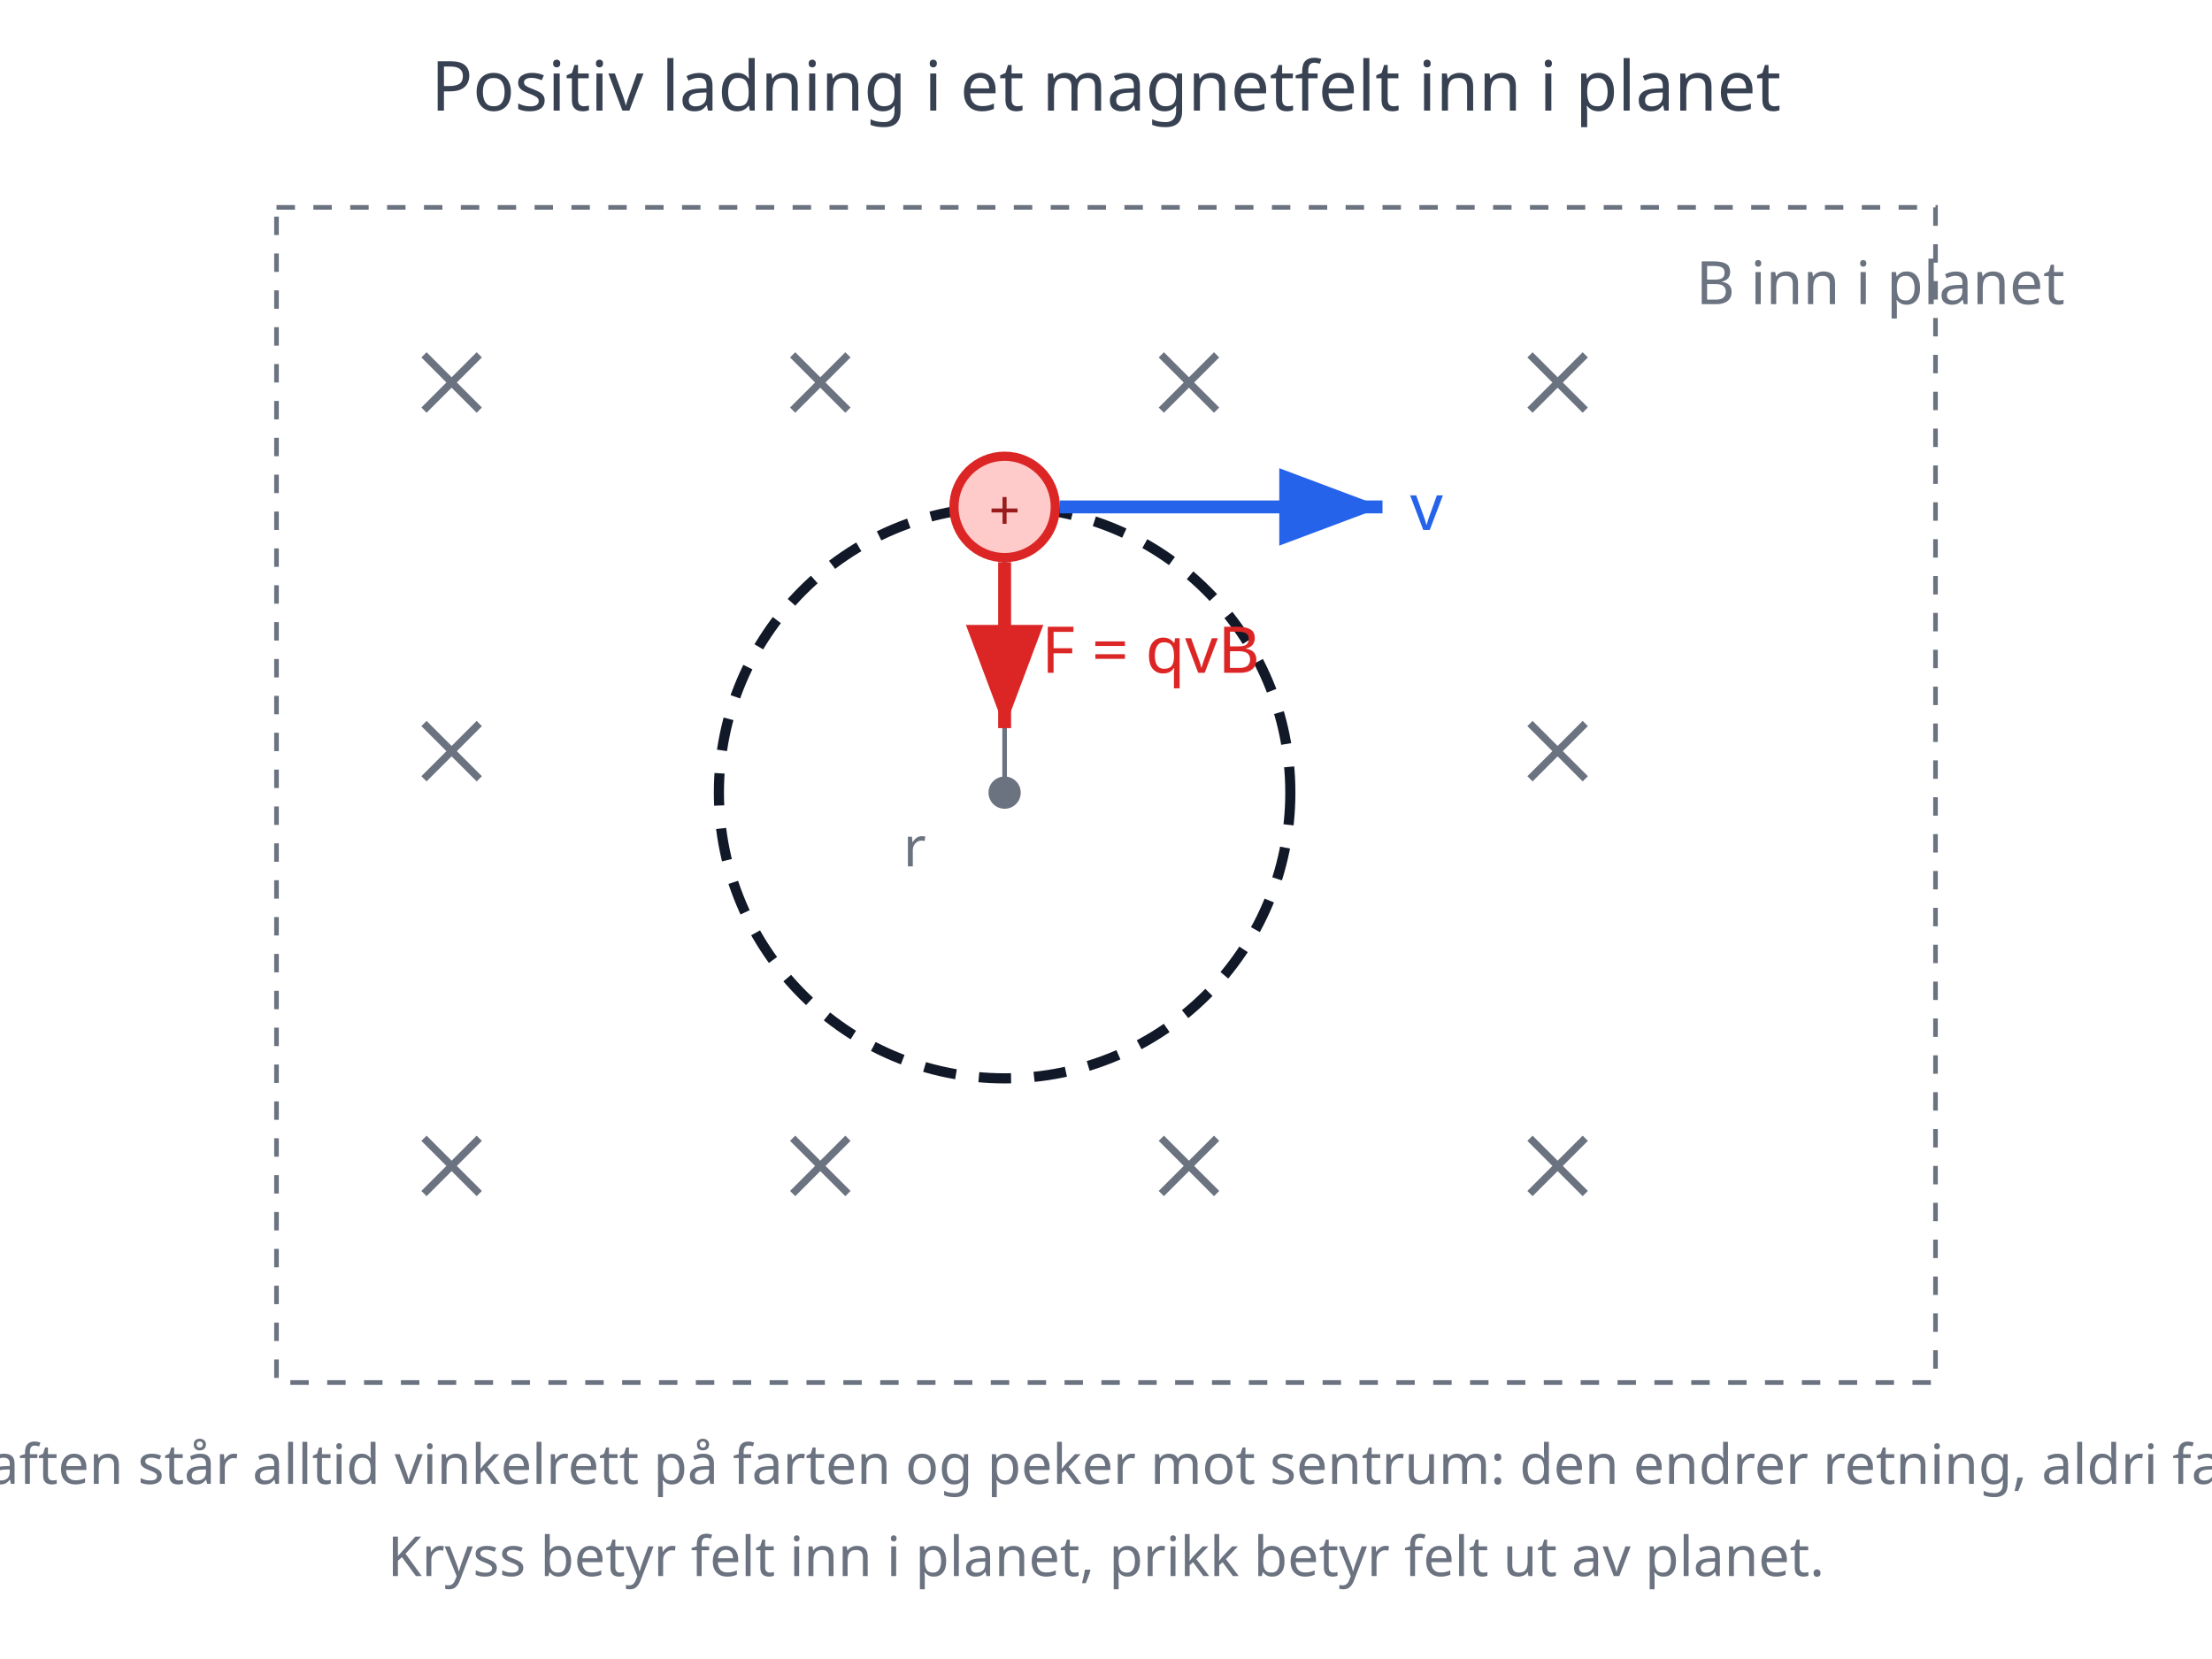
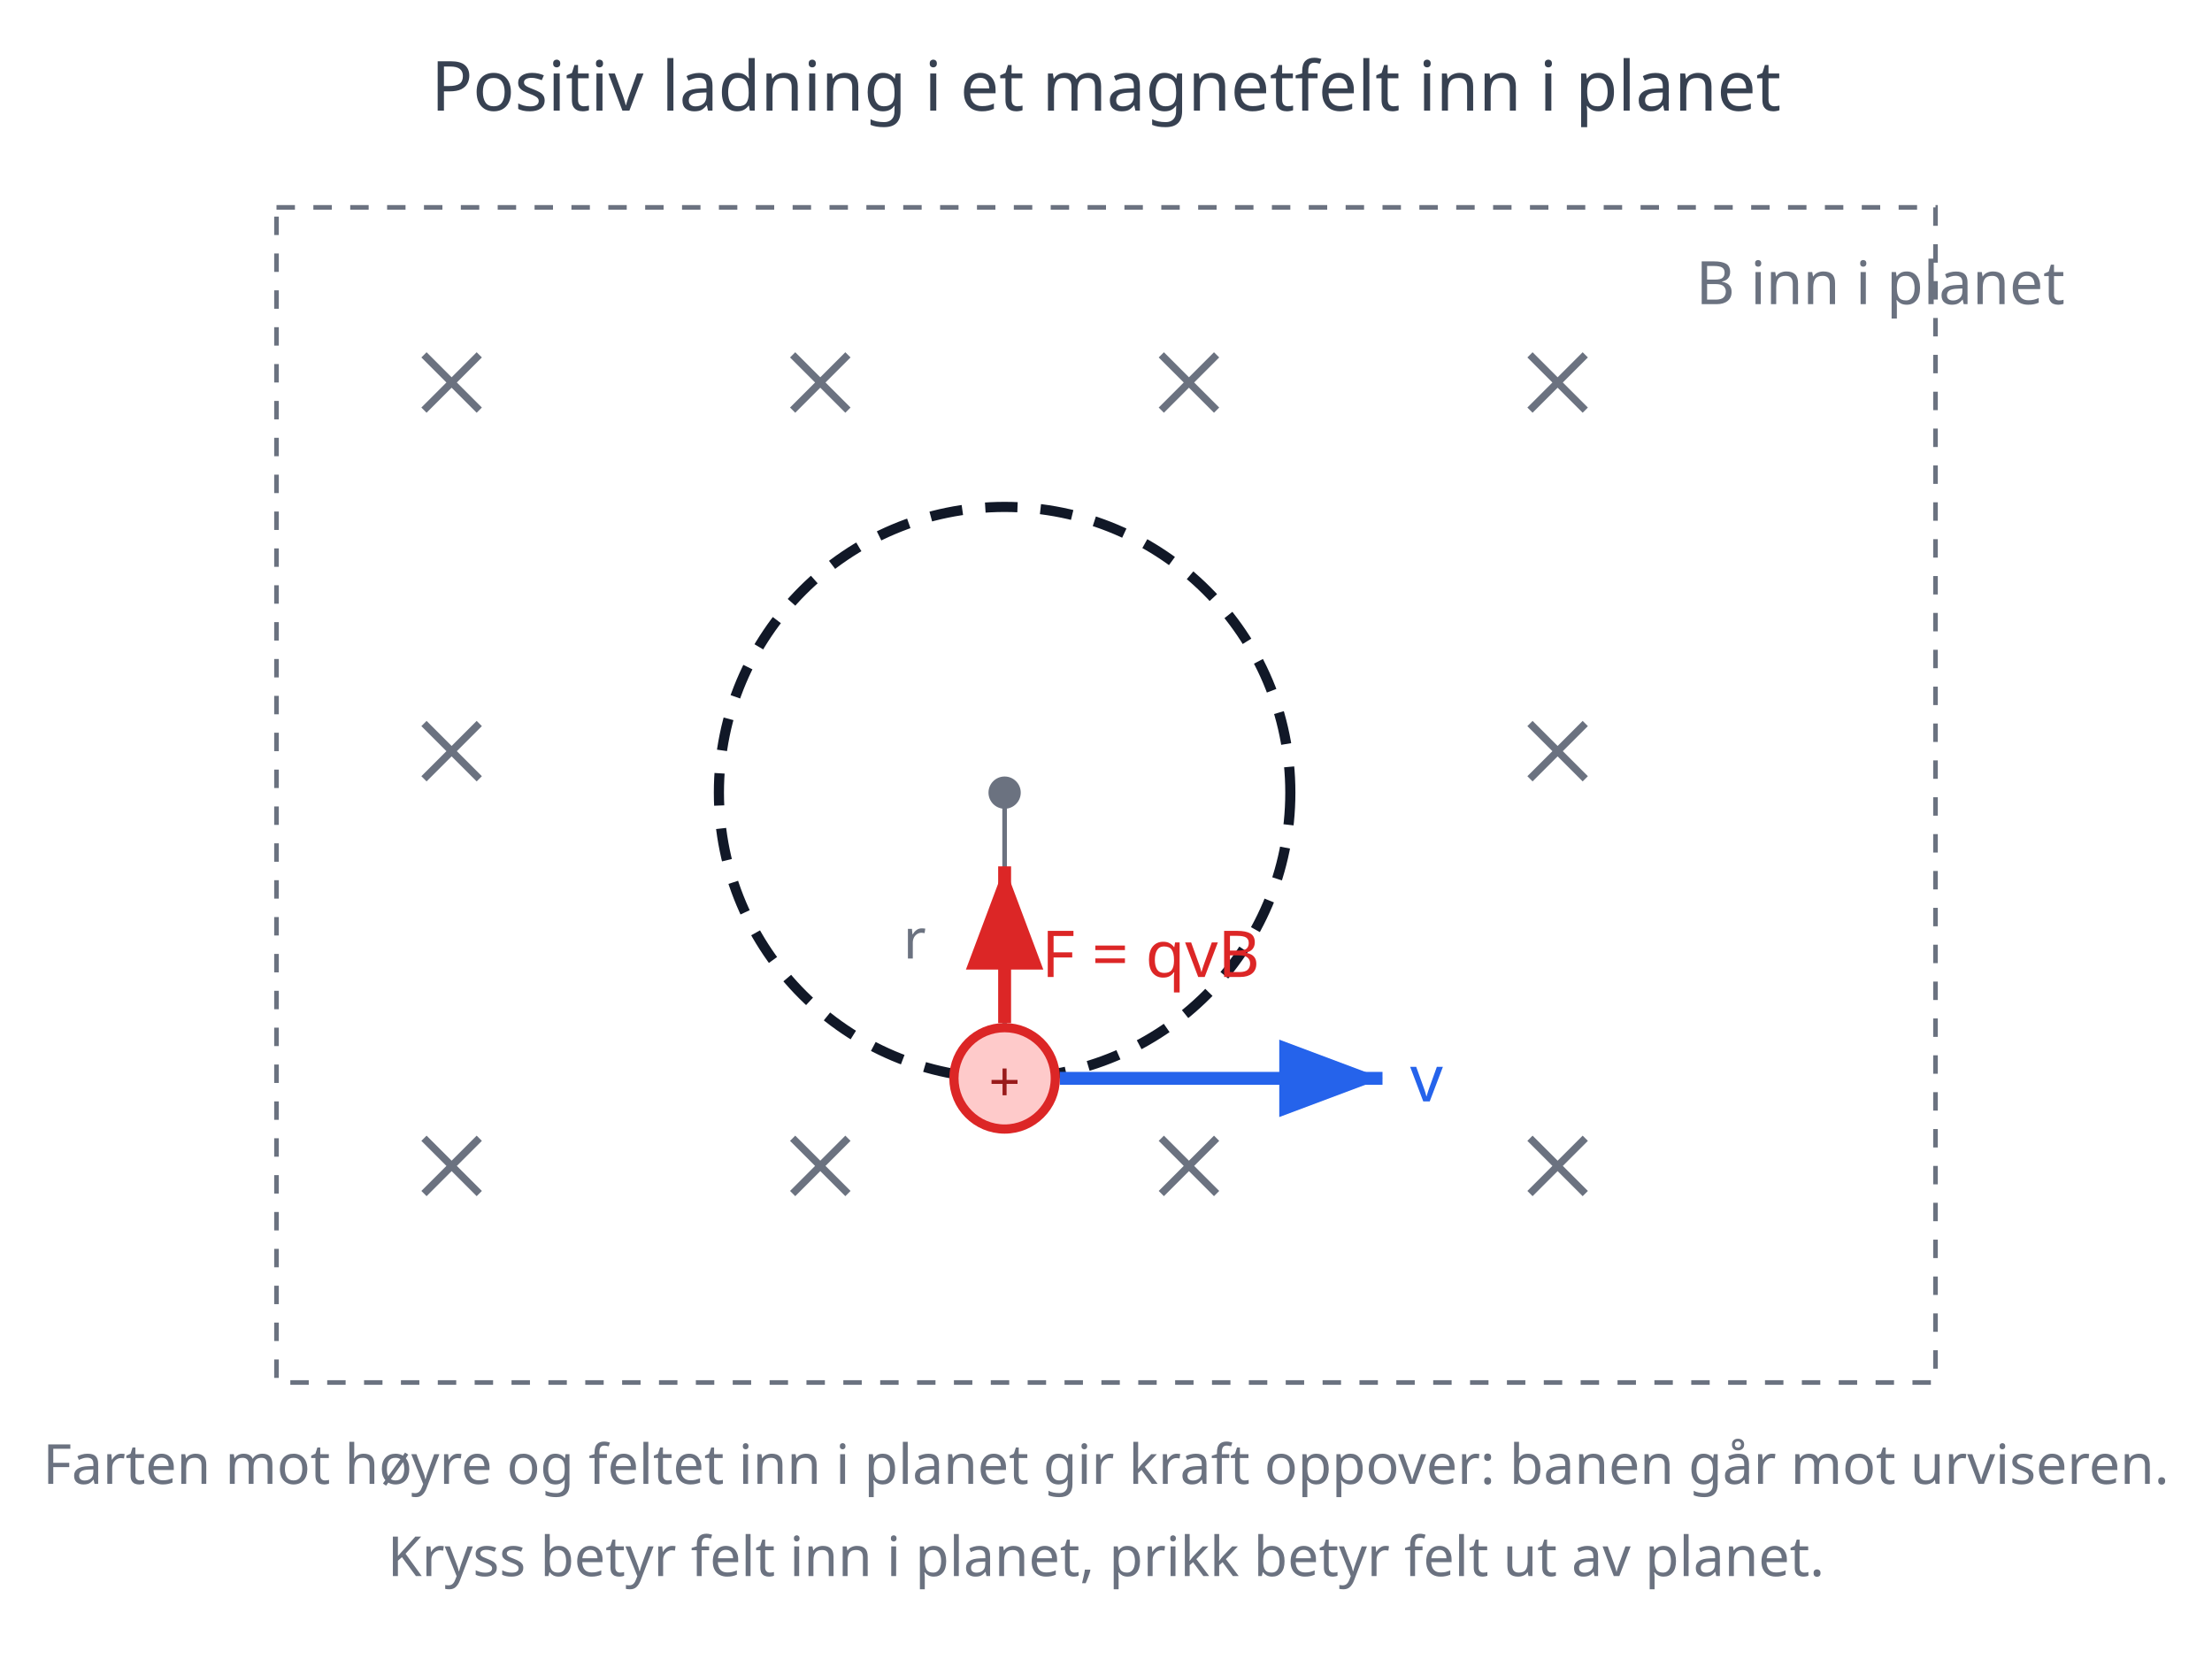
<svg xmlns="http://www.w3.org/2000/svg" viewBox="0 0 480 360" width="480" height="360" role="img">
  <defs>
    <marker id="ab54" markerWidth="10" markerHeight="10" refX="8" refY="3" orient="auto">
      <path d="M0,0 L8,3 L0,6 z" fill="#2563eb" />
    </marker>
    <marker id="ab54r" markerWidth="10" markerHeight="10" refX="8" refY="3" orient="auto">
      <path d="M0,0 L8,3 L0,6 z" fill="#dc2626" />
    </marker>
  </defs>
  <text x="240" y="24" text-anchor="middle" font-family="sans-serif" font-size="15" fill="#374151">Positiv ladning i et magnetfelt inn i planet</text>
  <rect x="60" y="45" width="360" height="255" fill="none" stroke="#6b7280" stroke-width="1" stroke-dasharray="4 4" />
  <g stroke="#6b7280" stroke-width="1.6">
    <path d="M 92 77 L 104 89 M 104 77 L 92 89" />
    <path d="M 172 77 L 184 89 M 184 77 L 172 89" />
    <path d="M 252 77 L 264 89 M 264 77 L 252 89" />
    <path d="M 332 77 L 344 89 M 344 77 L 332 89" />
    <path d="M 92 157 L 104 169 M 104 157 L 92 169" />
    <path d="M 332 157 L 344 169 M 344 157 L 332 169" />
    <path d="M 92 247 L 104 259 M 104 247 L 92 259" />
    <path d="M 172 247 L 184 259 M 184 247 L 172 259" />
    <path d="M 252 247 L 264 259 M 264 247 L 252 259" />
    <path d="M 332 247 L 344 259 M 344 247 L 332 259" />
  </g>
  <text x="368" y="66" font-family="sans-serif" font-size="13" fill="#6b7280">B inn i planet</text>
  <circle cx="218" cy="172" r="62" fill="none" stroke="#111827" stroke-width="2.2" stroke-dasharray="7 5" />
  <circle cx="218" cy="172" r="3.5" fill="#6b7280" />
-   <text x="196" y="188" font-family="sans-serif" font-size="12" fill="#6b7280">r</text>
-   <line x1="218" y1="172" x2="218" y2="110" stroke="#6b7280" stroke-width="1" />
-   <circle cx="218" cy="110" r="11" fill="#fecaca" stroke="#dc2626" stroke-width="2" />
-   <text x="218" y="115" text-anchor="middle" font-family="sans-serif" font-size="12" fill="#991b1b">+</text>
-   <line x1="230" y1="110" x2="300" y2="110" stroke="#2563eb" stroke-width="2.8" marker-end="url(#ab54)" />
-   <text x="306" y="115" font-family="sans-serif" font-size="14" fill="#2563eb">v</text>
-   <line x1="218" y1="122" x2="218" y2="158" stroke="#dc2626" stroke-width="2.8" marker-end="url(#ab54r)" />
-   <text x="226" y="146" font-family="sans-serif" font-size="14" fill="#dc2626">F = qvB</text>
-   <text x="240" y="322" text-anchor="middle" font-family="sans-serif" font-size="12" fill="#6b7280">Kraften står alltid vinkelrett på farten og peker mot sentrum: den endrer retning, aldri fart.</text>
+   <text x="196" y="208" font-family="sans-serif" font-size="12" fill="#6b7280">r</text>
+   <line x1="218" y1="172" x2="218" y2="234" stroke="#6b7280" stroke-width="1" />
+   <circle cx="218" cy="234" r="11" fill="#fecaca" stroke="#dc2626" stroke-width="2" />
+   <text x="218" y="239" text-anchor="middle" font-family="sans-serif" font-size="12" fill="#991b1b">+</text>
+   <line x1="230" y1="234" x2="300" y2="234" stroke="#2563eb" stroke-width="2.8" marker-end="url(#ab54)" />
+   <text x="306" y="239" font-family="sans-serif" font-size="14" fill="#2563eb">v</text>
+   <line x1="218" y1="222" x2="218" y2="188" stroke="#dc2626" stroke-width="2.8" marker-end="url(#ab54r)" />
+   <text x="226" y="212" font-family="sans-serif" font-size="14" fill="#dc2626">F = qvB</text>
+   <text x="240" y="322" text-anchor="middle" font-family="sans-serif" font-size="12" fill="#6b7280">Farten mot høyre og feltet inn i planet gir kraft oppover: banen går mot urviseren.</text>
  <text x="240" y="342" text-anchor="middle" font-family="sans-serif" font-size="12" fill="#6b7280">Kryss betyr felt inn i planet, prikk betyr felt ut av planet.</text>
</svg>
